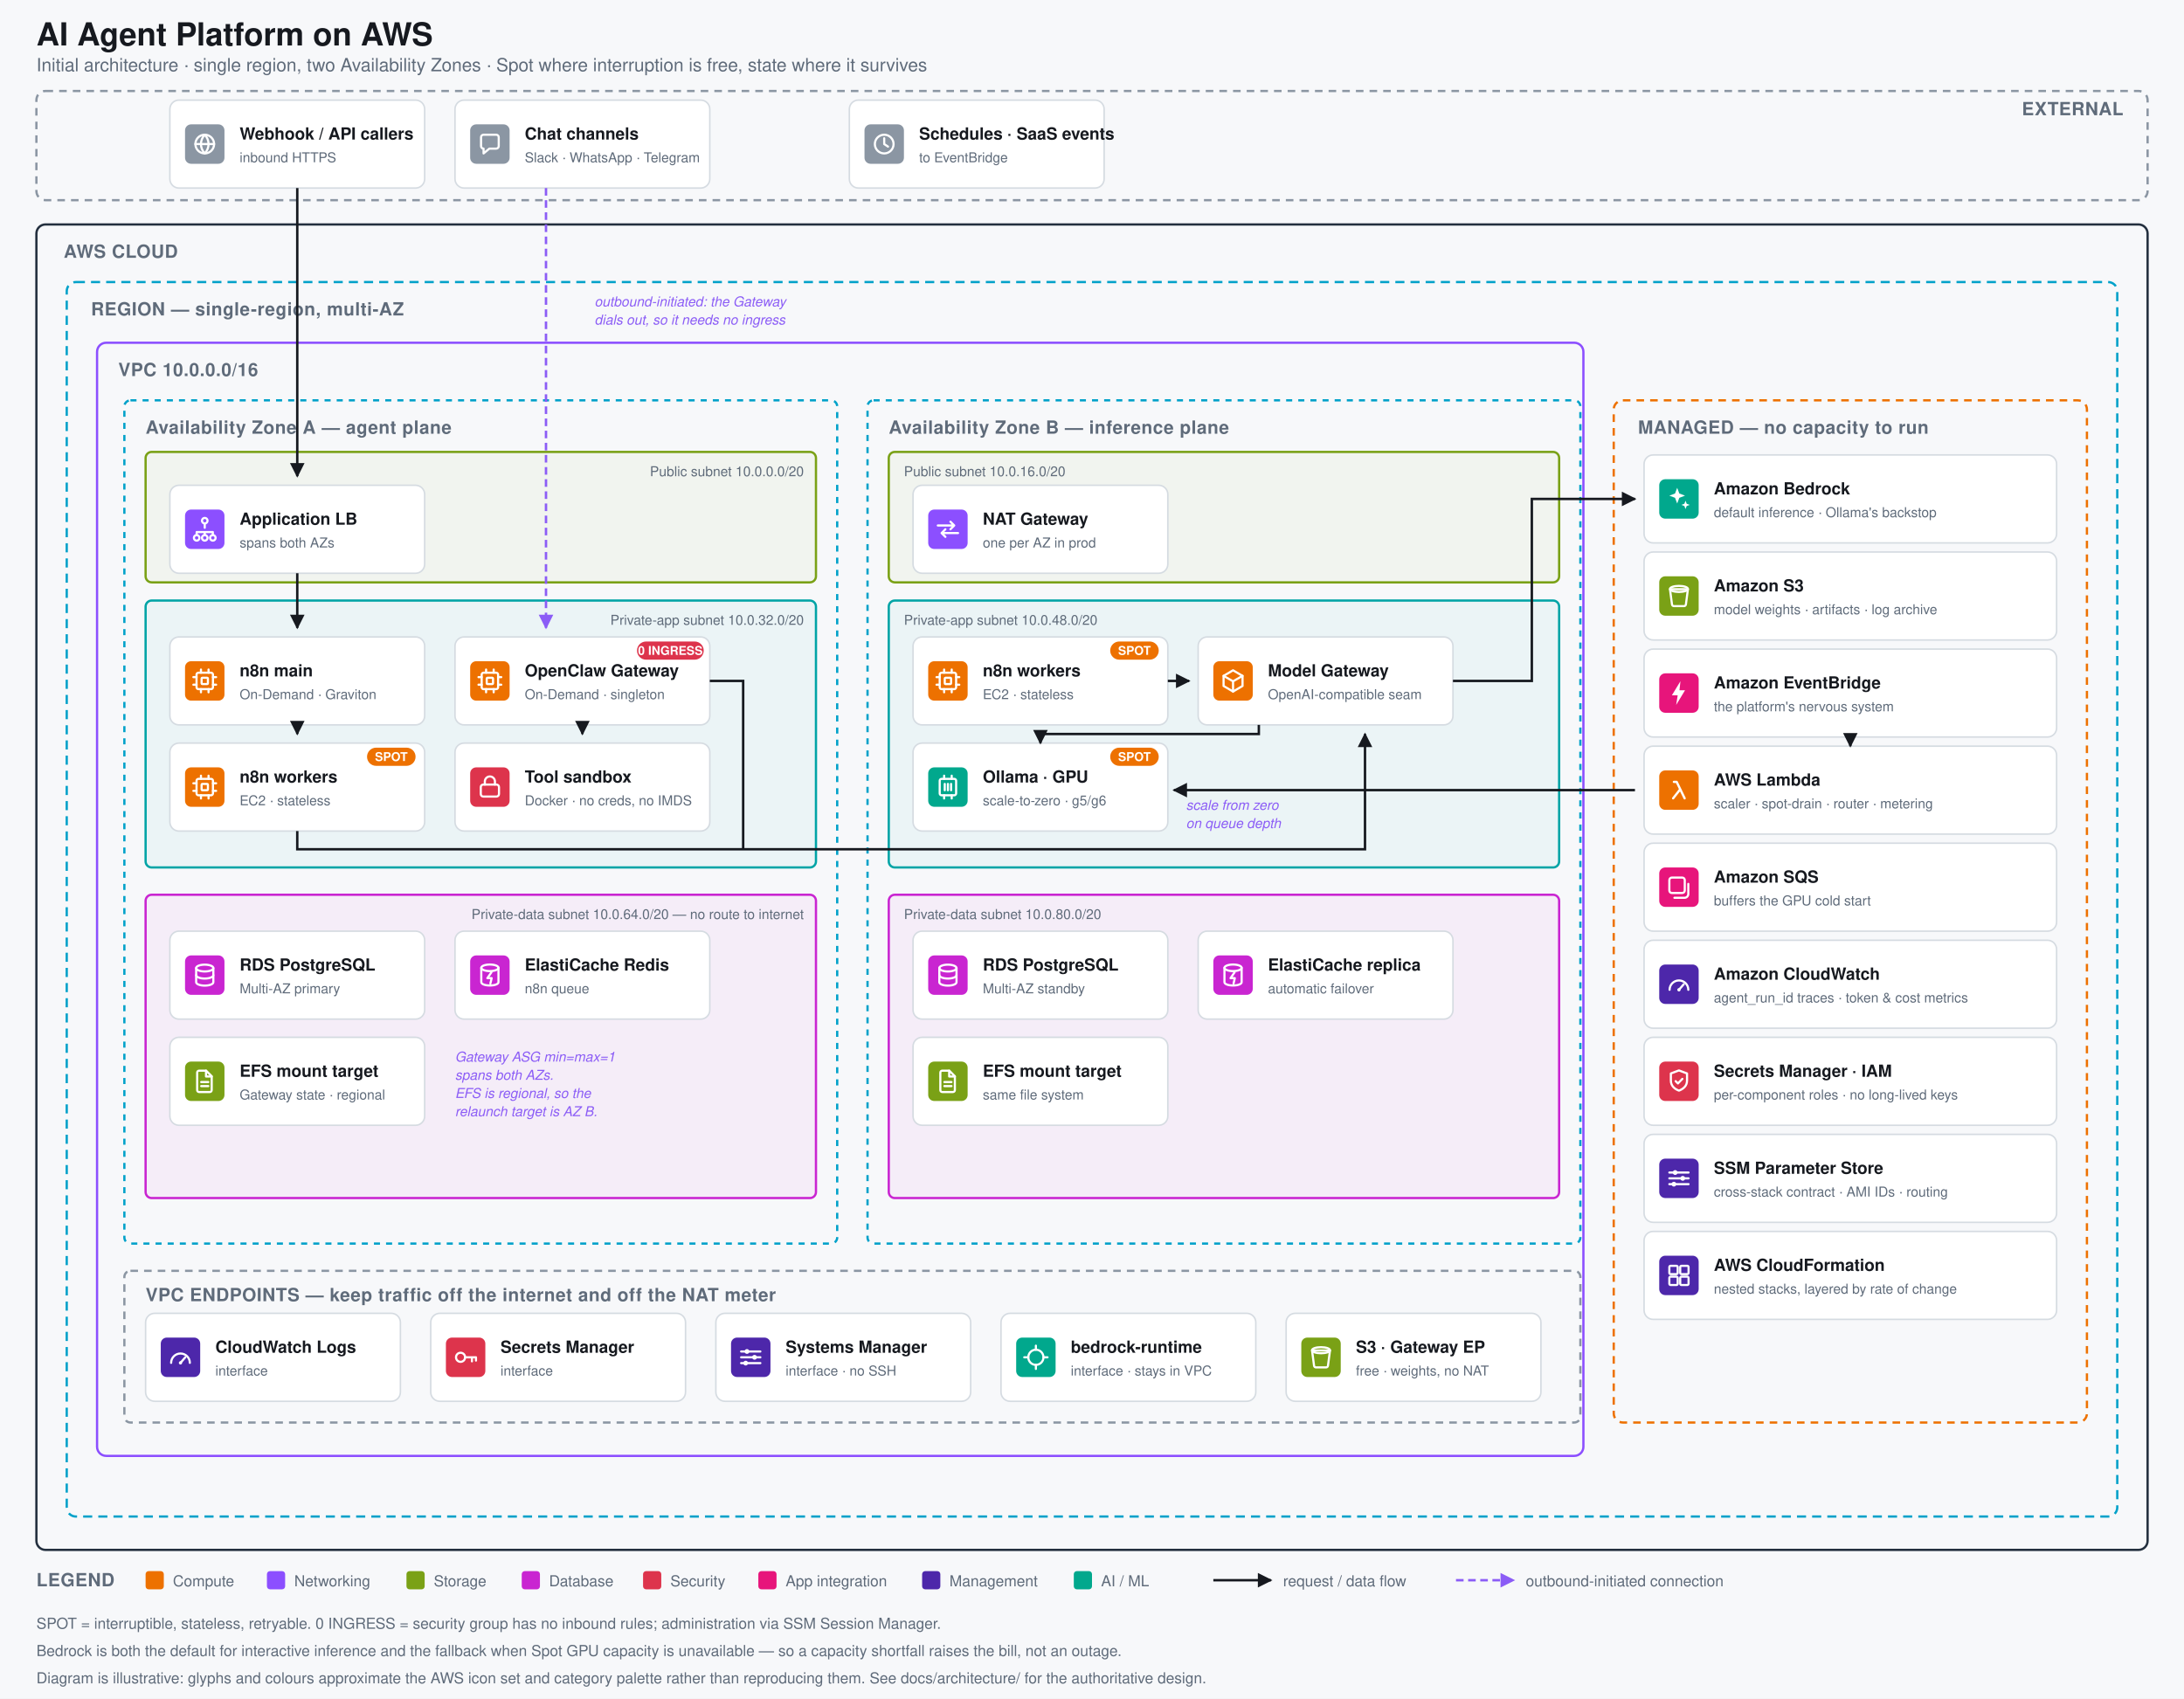
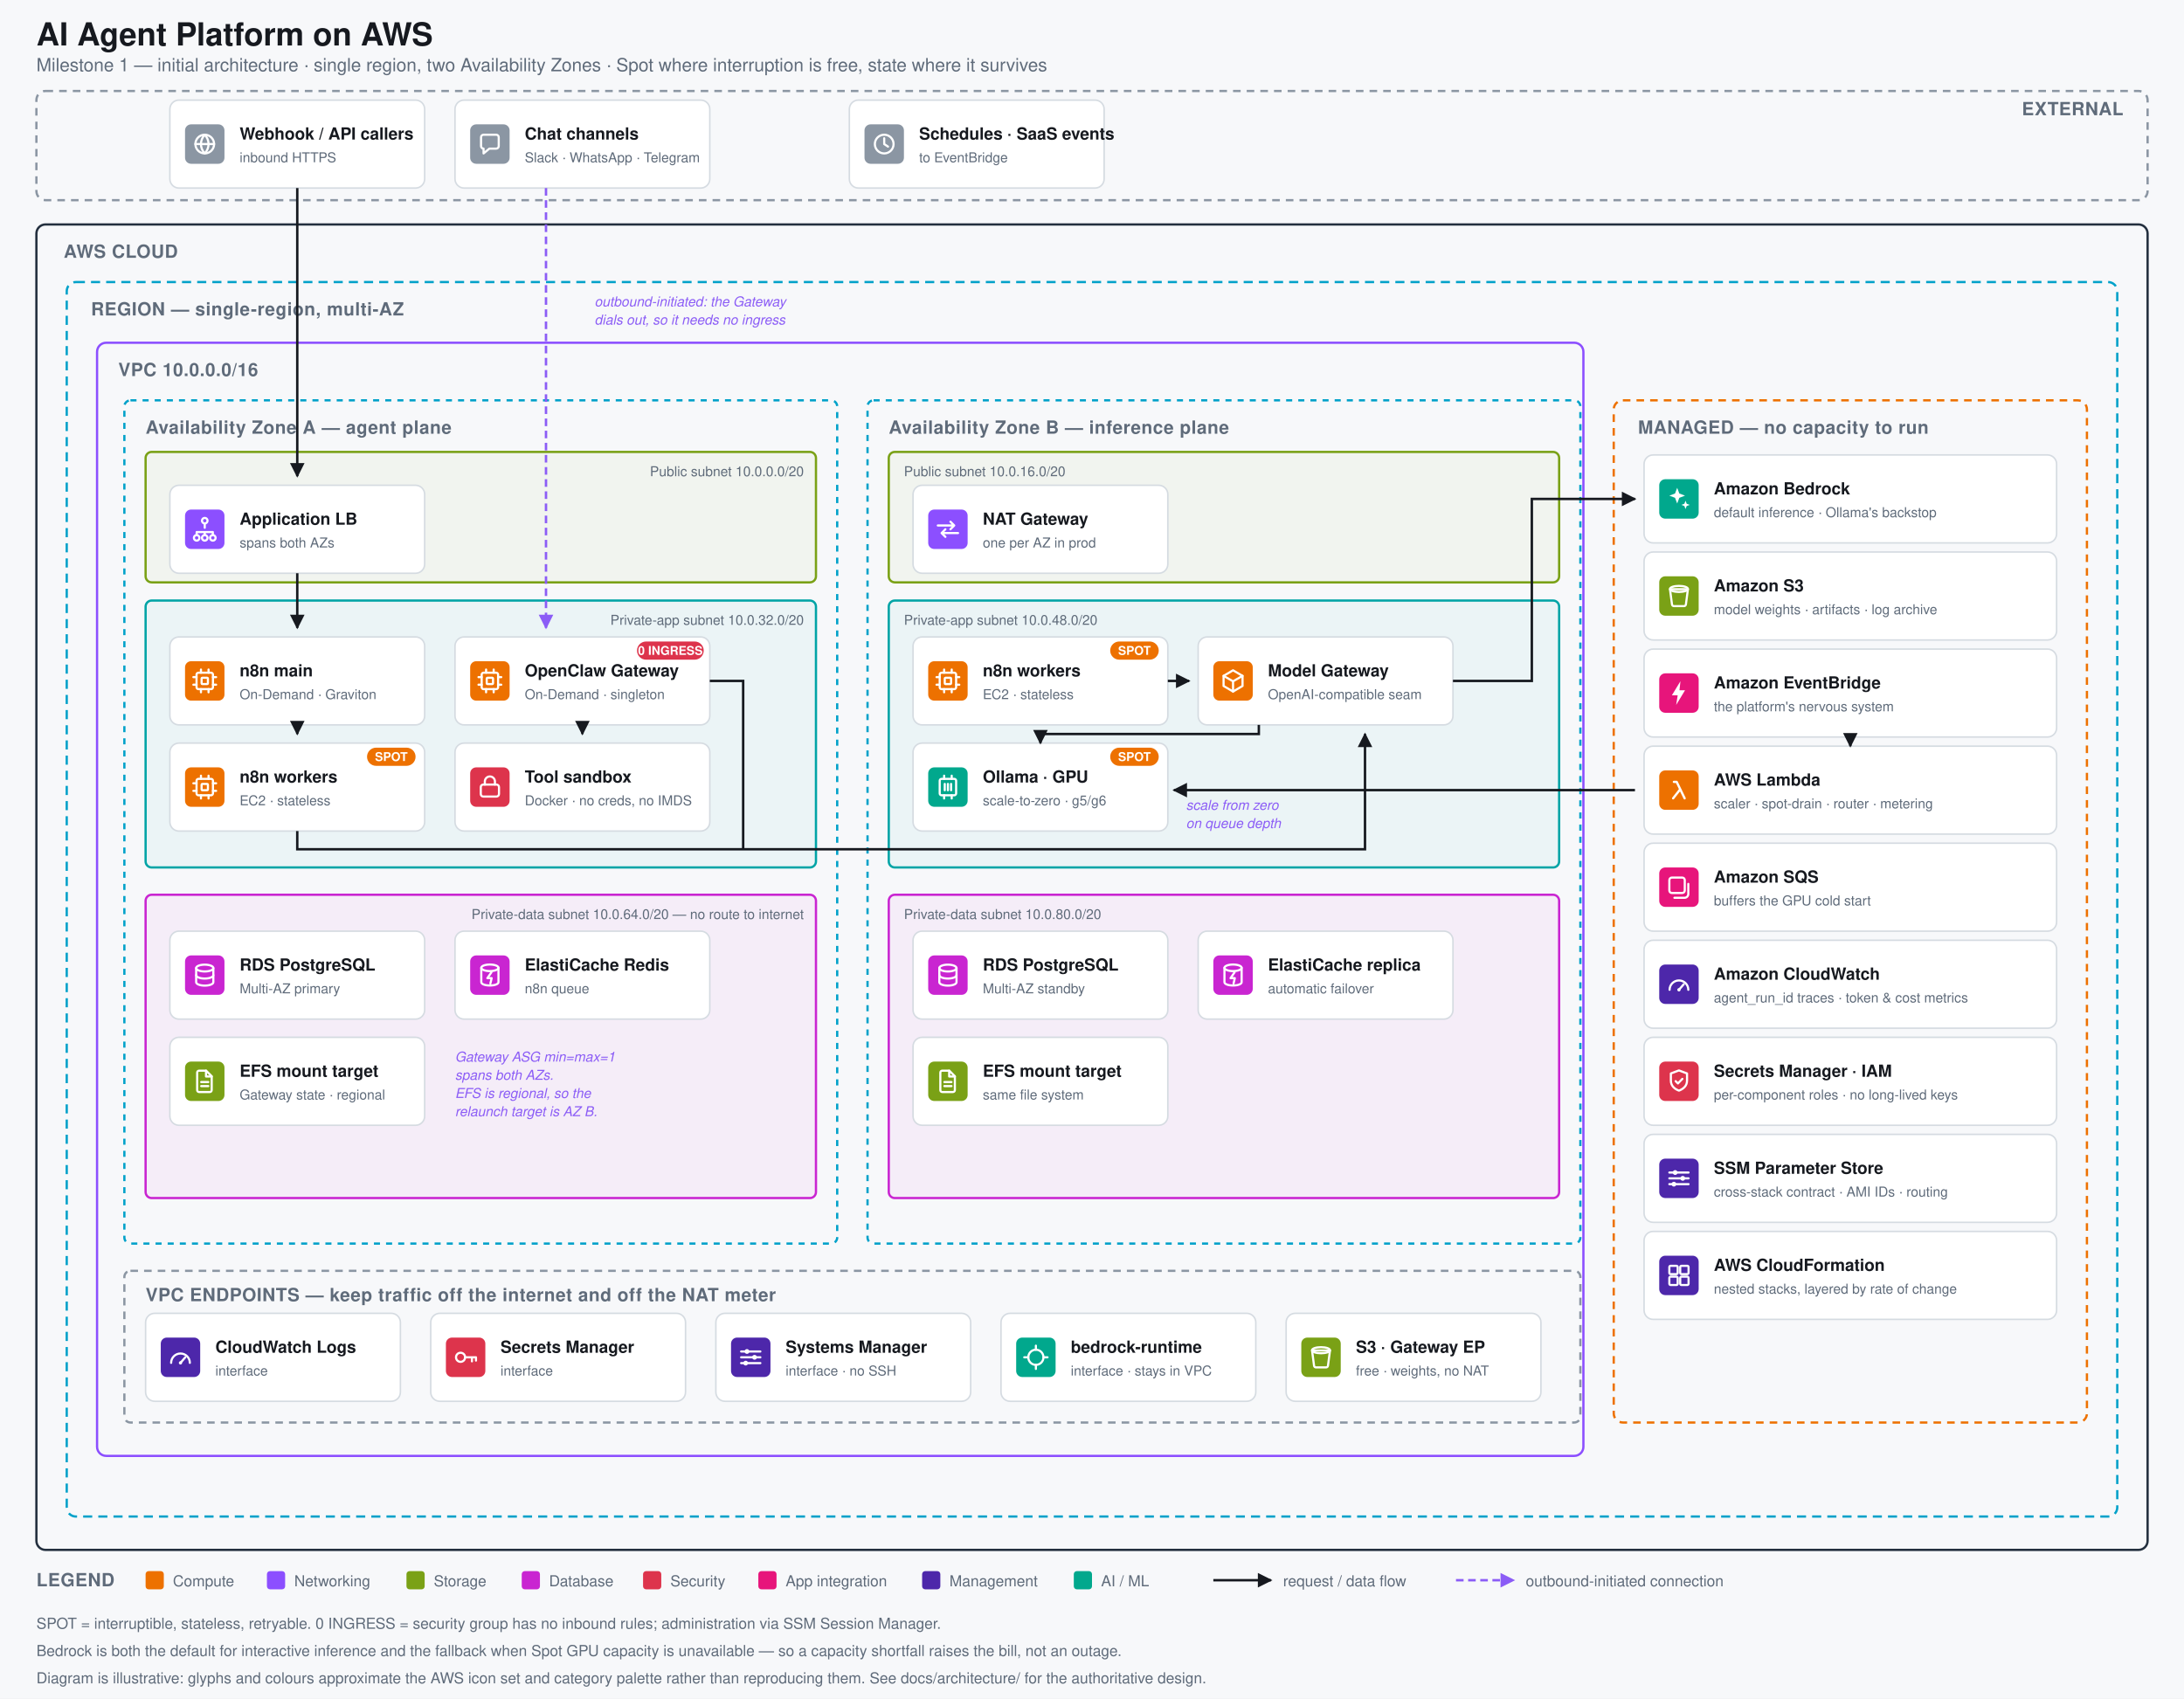
<svg xmlns="http://www.w3.org/2000/svg" viewBox="0 0 1440 1120" width="1440" height="1120" font-family="-apple-system, BlinkMacSystemFont, 'Segoe UI', Helvetica, Arial, sans-serif">
  <style>
    .canvas   { fill: #F7F8FA; }
    .t-title  { fill: #16191F; font-size: 21px; font-weight: 700; }
    .t-sub    { fill: #5F6B7A; font-size: 12px; }
    .t-zone   { fill: #5F6B7A; font-size: 12px; font-weight: 600; letter-spacing: .3px; }
    .t-name   { fill: #16191F; font-size: 11px; font-weight: 600; }
    .t-desc   { fill: #5F6B7A; font-size: 9px; }
    .t-note   { fill: #8B5CF6; font-size: 9px; font-style: italic; }
    .t-legend { fill: #5F6B7A; font-size: 10px; }
    .card     { fill: #FFFFFF; stroke: #D5DBE1; stroke-width: 1; }
    .box      { fill: none; stroke-width: 1.5; }
    .box-cloud{ stroke: #232F3E; }
    .box-reg  { stroke: #00A1C9; stroke-dasharray: 6 4; }
    .box-vpc  { stroke: #8C4FFF; }
    .box-az   { stroke: #00A1C9; stroke-dasharray: 4 4; }
    .box-pub  { stroke: #7AA116; fill: #7AA116; fill-opacity: .05; }
    .box-app  { stroke: #00A4A6; fill: #00A4A6; fill-opacity: .05; }
    .box-data { stroke: #C925D1; fill: #C925D1; fill-opacity: .05; }
    .box-ext  { stroke: #8B96A3; stroke-dasharray: 5 4; }
    .box-mgd  { stroke: #ED7100; stroke-dasharray: 5 4; }
    .flow     { stroke: #16191F; stroke-width: 1.6; fill: none; }
    .flow-d   { stroke: #8B5CF6; stroke-width: 1.6; fill: none; stroke-dasharray: 5 3; }
    .badge    { fill: #DD344C; }
    .badge-t  { fill: #FFFFFF; font-size: 8px; font-weight: 700; }
    .spot     { fill: #ED7100; }

    @media (prefers-color-scheme: dark) {
      .canvas  { fill: #0D1117; }
      .t-title { fill: #E6EDF3; }
      .t-name  { fill: #E6EDF3; }
      .t-sub, .t-zone, .t-desc, .t-legend { fill: #8B949E; }
      .card    { fill: #161B22; stroke: #30363D; }
      .box-cloud { stroke: #8B949E; }
      .flow    { stroke: #E6EDF3; }
    }
  </style>
  <defs>
    <marker id="ah" viewBox="0 0 10 10" refX="9" refY="5" markerWidth="6" markerHeight="6" orient="auto-start-reverse">
      <path d="M 0 0 L 10 5 L 0 10 z" fill="context-stroke" />
    </marker>
    <symbol id="i-ec2" viewBox="0 0 24 24">
      <g fill="none" stroke="#FFFFFF" stroke-width="1.7" stroke-linecap="round" stroke-linejoin="round">
        <rect x="5.5" y="5.5" width="13" height="13" rx="1.5" />
        <rect x="9.5" y="9.5" width="5" height="5" rx="0.5" />
        <path d="M9 5.5V3M15 5.5V3M9 18.5V21M15 18.5V21M5.5 9H3M5.5 15H3M18.5 9H21M18.5 15H21" />
      </g>
    </symbol>
    <symbol id="i-gpu" viewBox="0 0 24 24">
      <g fill="none" stroke="#FFFFFF" stroke-width="1.7" stroke-linecap="round" stroke-linejoin="round">
        <rect x="5.5" y="5.5" width="13" height="13" rx="1.5" />
        <path d="M9.5 9.5v5M12 9.5v5M14.5 9.5v5" />
        <path d="M9 5.5V3M15 5.5V3M9 18.5V21M15 18.5V21" />
      </g>
    </symbol>
    <symbol id="i-lambda" viewBox="0 0 24 24">
      <g fill="none" stroke="#FFFFFF" stroke-width="1.8" stroke-linecap="round" stroke-linejoin="round">
        <path d="M8 5.5h2.2l6.3 13" />
        <path d="M12.8 11.6 7.4 18.5" />
      </g>
    </symbol>
    <symbol id="i-cube" viewBox="0 0 24 24">
      <g fill="none" stroke="#FFFFFF" stroke-width="1.7" stroke-linecap="round" stroke-linejoin="round">
        <path d="M12 3.6 19.5 8v8L12 20.4 4.5 16V8z" />
        <path d="M4.5 8 12 12.3 19.5 8M12 12.3v8.1" />
      </g>
    </symbol>
    <symbol id="i-lock" viewBox="0 0 24 24">
      <g fill="none" stroke="#FFFFFF" stroke-width="1.7" stroke-linecap="round" stroke-linejoin="round">
        <rect x="4.8" y="10" width="14.4" height="9.5" rx="2" />
        <path d="M8 10V7.6a4 4 0 0 1 8 0V10" />
      </g>
    </symbol>
    <symbol id="i-alb" viewBox="0 0 24 24">
      <g fill="none" stroke="#FFFFFF" stroke-width="1.7" stroke-linecap="round" stroke-linejoin="round">
        <circle cx="12" cy="5.2" r="2.2" />
        <circle cx="5.6" cy="18.8" r="2.2" />
        <circle cx="12" cy="18.8" r="2.2" />
        <circle cx="18.4" cy="18.8" r="2.2" />
        <path d="M12 7.4v3.4M5.6 16.6v-2.4h12.8v2.4M12 14.2v2.4" />
      </g>
    </symbol>
    <symbol id="i-nat" viewBox="0 0 24 24">
      <g fill="none" stroke="#FFFFFF" stroke-width="1.7" stroke-linecap="round" stroke-linejoin="round">
        <path d="M4 9h13M14 6l3 3-3 3" />
        <path d="M20 15H7M10 18l-3-3 3-3" />
      </g>
    </symbol>
    <symbol id="i-endpoint" viewBox="0 0 24 24">
      <g fill="none" stroke="#FFFFFF" stroke-width="1.7" stroke-linecap="round" stroke-linejoin="round">
        <circle cx="12" cy="12" r="6" />
        <path d="M12 6V2.8M12 21.2V18M6 12H2.8M21.2 12H18" />
      </g>
    </symbol>
    <symbol id="i-rds" viewBox="0 0 24 24">
      <g fill="none" stroke="#FFFFFF" stroke-width="1.7" stroke-linecap="round" stroke-linejoin="round">
        <ellipse cx="12" cy="6.4" rx="6.8" ry="2.7" />
        <path d="M5.2 6.4v11.2c0 1.5 3 2.7 6.8 2.7s6.8-1.2 6.8-2.7V6.4" />
        <path d="M5.2 12c0 1.5 3 2.7 6.8 2.7s6.8-1.2 6.8-2.7" />
      </g>
    </symbol>
    <symbol id="i-cache" viewBox="0 0 24 24">
      <g fill="none" stroke="#FFFFFF" stroke-width="1.7" stroke-linecap="round" stroke-linejoin="round">
        <ellipse cx="12" cy="6.2" rx="6.8" ry="2.6" />
        <path d="M5.2 6.2v11.4c0 1.5 3 2.6 6.8 2.6s6.8-1.1 6.8-2.6V6.2" />
        <path d="M13.2 9.8 10 14.4h3.4L12.4 18.6" />
      </g>
    </symbol>
    <symbol id="i-efs" viewBox="0 0 24 24">
      <g fill="none" stroke="#FFFFFF" stroke-width="1.7" stroke-linecap="round" stroke-linejoin="round">
        <path d="M7.5 3.6h5.6l4.4 4.4v11a1.5 1.5 0 0 1-1.5 1.5H7.5A1.5 1.5 0 0 1 6 19V5.1a1.5 1.5 0 0 1 1.5-1.5z" />
        <path d="M13 3.6V8.2h4.5" />
        <path d="M9.2 12.6h5.6M9.2 15.8h5.6" />
      </g>
    </symbol>
    <symbol id="i-s3" viewBox="0 0 24 24">
      <g fill="none" stroke="#FFFFFF" stroke-width="1.7" stroke-linecap="round" stroke-linejoin="round">
        <path d="M4.9 6.6h14.2l-1.6 12.1a1.5 1.5 0 0 1-1.5 1.3H8a1.5 1.5 0 0 1-1.5-1.3z" />
        <ellipse cx="12" cy="6.4" rx="7.1" ry="2.4" />
      </g>
    </symbol>
    <symbol id="i-bolt" viewBox="0 0 24 24">
      <path d="M13.2 2.6 6.4 13.8h4.6L9.8 21.4l7-11.6h-4.4z" fill="#FFFFFF" stroke="none" />
    </symbol>
    <symbol id="i-sqs" viewBox="0 0 24 24">
      <g fill="none" stroke="#FFFFFF" stroke-width="1.7" stroke-linecap="round" stroke-linejoin="round">
        <rect x="4.4" y="4.4" width="12.2" height="12.2" rx="2" />
        <path d="M8.4 20.4h8a3 3 0 0 0 3-3v-8" />
      </g>
    </symbol>
    <symbol id="i-cloudwatch" viewBox="0 0 24 24">
      <g fill="none" stroke="#FFFFFF" stroke-width="1.7" stroke-linecap="round" stroke-linejoin="round">
        <path d="M4.6 16.4a7.4 7.4 0 1 1 14.8 0" />
        <path d="M12 16.4 15.8 12" />
        <circle cx="12" cy="16.4" r="1.3" fill="#FFFFFF" stroke="none" />
      </g>
    </symbol>
    <symbol id="i-key" viewBox="0 0 24 24">
      <g fill="none" stroke="#FFFFFF" stroke-width="1.7" stroke-linecap="round" stroke-linejoin="round">
        <circle cx="8" cy="12" r="3.6" />
        <path d="M11.6 12h8.6M17 12v3.2M20.2 12v2.6" />
      </g>
    </symbol>
    <symbol id="i-shield" viewBox="0 0 24 24">
      <g fill="none" stroke="#FFFFFF" stroke-width="1.7" stroke-linecap="round" stroke-linejoin="round">
        <path d="M12 3.4 18.4 5.8v5.6c0 4.2-2.8 6.6-6.4 8-3.6-1.4-6.4-3.8-6.4-8V5.8z" />
        <path d="m9.4 11.9 1.8 1.8 3.5-3.6" />
      </g>
    </symbol>
    <symbol id="i-ssm" viewBox="0 0 24 24">
      <g fill="none" stroke="#FFFFFF" stroke-width="1.7" stroke-linecap="round" stroke-linejoin="round">
        <path d="M4.4 7.4h15.2M4.4 12h15.2M4.4 16.6h15.2" />
        <circle cx="9" cy="7.4" r="1.9" fill="#FFFFFF" stroke="none" />
        <circle cx="15" cy="12" r="1.9" fill="#FFFFFF" stroke="none" />
        <circle cx="8" cy="16.6" r="1.9" fill="#FFFFFF" stroke="none" />
      </g>
    </symbol>
    <symbol id="i-cfn" viewBox="0 0 24 24">
      <g fill="none" stroke="#FFFFFF" stroke-width="1.7" stroke-linecap="round" stroke-linejoin="round">
        <rect x="4.4" y="4.4" width="6.6" height="6.6" rx="1" />
        <rect x="13" y="4.4" width="6.6" height="6.6" rx="1" />
        <rect x="4.4" y="13" width="6.6" height="6.6" rx="1" />
        <rect x="13" y="13" width="6.6" height="6.6" rx="1" />
      </g>
    </symbol>
    <symbol id="i-bedrock" viewBox="0 0 24 24">
      <path d="M10.6 3.2 12.3 7.7 16.8 9.4 12.3 11.1 10.6 15.6 8.9 11.1 4.4 9.4 8.9 7.7z" fill="#FFFFFF" stroke="none" />
      <path d="M17.2 13.4 18.1 15.8 20.5 16.7 18.1 17.6 17.2 20 16.3 17.6 13.9 16.7 16.3 15.8z" fill="#FFFFFF" stroke="none" />
    </symbol>
    <symbol id="i-chat" viewBox="0 0 24 24">
      <g fill="none" stroke="#FFFFFF" stroke-width="1.7" stroke-linecap="round" stroke-linejoin="round">
        <path d="M5 6.6a2 2 0 0 1 2-2h10a2 2 0 0 1 2 2v7a2 2 0 0 1-2 2h-5.4L7 19.4V15.6a2 2 0 0 1-2-2z" />
      </g>
    </symbol>
    <symbol id="i-globe" viewBox="0 0 24 24">
      <g fill="none" stroke="#FFFFFF" stroke-width="1.7" stroke-linecap="round" stroke-linejoin="round">
        <circle cx="12" cy="12" r="7.4" />
        <path d="M4.6 12h14.8" />
        <path d="M12 4.6c2 2.2 3 4.7 3 7.4s-1 5.2-3 7.4c-2-2.2-3-4.7-3-7.4s1-5.2 3-7.4z" />
      </g>
    </symbol>
    <symbol id="i-clock" viewBox="0 0 24 24">
      <g fill="none" stroke="#FFFFFF" stroke-width="1.7" stroke-linecap="round" stroke-linejoin="round">
        <circle cx="12" cy="12" r="7.4" />
        <path d="M12 7.4V12l3 2" />
      </g>
    </symbol>
  </defs>
  <rect class="canvas" width="1440" height="1120" />
  <text class="t-title" x="24" y="30">AI Agent Platform on AWS</text>
-   <text class="t-sub" x="24" y="47">Initial architecture · single region, two Availability Zones · Spot where interruption is free, state where it survives</text>
+   <text class="t-sub" x="24" y="47">Milestone 1 — initial architecture · single region, two Availability Zones · Spot where interruption is free, state where it survives</text>
  <rect class="box box-ext" x="24" y="60" width="1392" height="72" rx="6" />
  <text class="t-zone" x="1400" y="76" text-anchor="end">EXTERNAL</text>
  <g transform="translate(112,66)">
    <rect class="card" width="168" height="58" rx="6" />
    <rect x="10" y="16" width="26" height="26" rx="4" fill="#8B96A3" />
    <use href="#i-globe" x="13" y="19" width="20" height="20" />
    <text class="t-name" x="46" y="26">Webhook / API callers</text>
    <text class="t-desc" x="46" y="41">inbound HTTPS</text>
  </g>
  <g transform="translate(300,66)">
    <rect class="card" width="168" height="58" rx="6" />
    <rect x="10" y="16" width="26" height="26" rx="4" fill="#8B96A3" />
    <use href="#i-chat" x="13" y="19" width="20" height="20" />
    <text class="t-name" x="46" y="26">Chat channels</text>
    <text class="t-desc" x="46" y="41">Slack · WhatsApp · Telegram</text>
  </g>
  <g transform="translate(560,66)">
    <rect class="card" width="168" height="58" rx="6" />
    <rect x="10" y="16" width="26" height="26" rx="4" fill="#8B96A3" />
    <use href="#i-clock" x="13" y="19" width="20" height="20" />
    <text class="t-name" x="46" y="26">Schedules · SaaS events</text>
    <text class="t-desc" x="46" y="41">to EventBridge</text>
  </g>
  <rect class="box box-cloud" x="24" y="148" width="1392" height="874" rx="6" />
  <text class="t-zone" x="42" y="170">AWS CLOUD</text>
  <rect class="box box-reg" x="44" y="186" width="1352" height="814" rx="6" />
  <text class="t-zone" x="60" y="208">REGION — single-region, multi-AZ</text>
  <rect class="box box-vpc" x="64" y="226" width="980" height="734" rx="6" />
  <text class="t-zone" x="78" y="248">VPC  10.0.0.0/16</text>
  <rect class="box box-az" x="82" y="264" width="470" height="556" rx="4" />
  <text class="t-zone" x="96" y="286">Availability Zone A  —  agent plane</text>
  <rect class="box box-pub" x="96" y="298" width="442" height="86" rx="4" />
  <text class="t-desc" x="530" y="314" text-anchor="end">Public subnet  10.0.0.0/20</text>
  <g transform="translate(112,320)">
    <rect class="card" width="168" height="58" rx="6" />
    <rect x="10" y="16" width="26" height="26" rx="4" fill="#8C4FFF" />
    <use href="#i-alb" x="13" y="19" width="20" height="20" />
    <text class="t-name" x="46" y="26">Application LB</text>
    <text class="t-desc" x="46" y="41">spans both AZs</text>
  </g>
  <rect class="box box-app" x="96" y="396" width="442" height="176" rx="4" />
  <text class="t-desc" x="530" y="412" text-anchor="end">Private-app subnet  10.0.32.0/20</text>
  <g transform="translate(112,420)">
    <rect class="card" width="168" height="58" rx="6" />
    <rect x="10" y="16" width="26" height="26" rx="4" fill="#ED7100" />
    <use href="#i-ec2" x="13" y="19" width="20" height="20" />
    <text class="t-name" x="46" y="26">n8n main</text>
    <text class="t-desc" x="46" y="41">On-Demand · Graviton</text>
  </g>
  <g transform="translate(300,420)">
    <rect class="card" width="168" height="58" rx="6" />
    <rect x="10" y="16" width="26" height="26" rx="4" fill="#ED7100" />
    <use href="#i-ec2" x="13" y="19" width="20" height="20" />
    <text class="t-name" x="46" y="26">OpenClaw Gateway</text>
    <text class="t-desc" x="46" y="41">On-Demand · singleton</text>
    <rect class="badge" x="120" y="3" width="44" height="12" rx="6" />
    <text class="badge-t" x="142" y="11.8" text-anchor="middle">0 INGRESS</text>
  </g>
  <g transform="translate(112,490)">
    <rect class="card" width="168" height="58" rx="6" />
    <rect x="10" y="16" width="26" height="26" rx="4" fill="#ED7100" />
    <use href="#i-ec2" x="13" y="19" width="20" height="20" />
    <text class="t-name" x="46" y="26">n8n workers</text>
    <text class="t-desc" x="46" y="41">EC2 · stateless</text>
    <rect class="spot" x="130" y="3" width="32" height="12" rx="6" />
    <text class="badge-t" x="146" y="11.8" text-anchor="middle">SPOT</text>
  </g>
  <g transform="translate(300,490)">
    <rect class="card" width="168" height="58" rx="6" />
    <rect x="10" y="16" width="26" height="26" rx="4" fill="#DD344C" />
    <use href="#i-lock" x="13" y="19" width="20" height="20" />
    <text class="t-name" x="46" y="26">Tool sandbox</text>
    <text class="t-desc" x="46" y="41">Docker · no creds, no IMDS</text>
  </g>
  <rect class="box box-data" x="96" y="590" width="442" height="200" rx="4" />
  <text class="t-desc" x="530" y="606" text-anchor="end">Private-data subnet  10.0.64.0/20  —  no route to internet</text>
  <g transform="translate(112,614)">
    <rect class="card" width="168" height="58" rx="6" />
    <rect x="10" y="16" width="26" height="26" rx="4" fill="#C925D1" />
    <use href="#i-rds" x="13" y="19" width="20" height="20" />
    <text class="t-name" x="46" y="26">RDS PostgreSQL</text>
    <text class="t-desc" x="46" y="41">Multi-AZ primary</text>
  </g>
  <g transform="translate(300,614)">
    <rect class="card" width="168" height="58" rx="6" />
    <rect x="10" y="16" width="26" height="26" rx="4" fill="#C925D1" />
    <use href="#i-cache" x="13" y="19" width="20" height="20" />
    <text class="t-name" x="46" y="26">ElastiCache Redis</text>
    <text class="t-desc" x="46" y="41">n8n queue</text>
  </g>
  <g transform="translate(112,684)">
    <rect class="card" width="168" height="58" rx="6" />
    <rect x="10" y="16" width="26" height="26" rx="4" fill="#7AA116" />
    <use href="#i-efs" x="13" y="19" width="20" height="20" />
    <text class="t-name" x="46" y="26">EFS mount target</text>
    <text class="t-desc" x="46" y="41">Gateway state · regional</text>
  </g>
  <text class="t-note" x="300" y="700">Gateway ASG min=max=1</text>
  <text class="t-note" x="300" y="712">spans both AZs.</text>
  <text class="t-note" x="300" y="724">EFS is regional, so the</text>
  <text class="t-note" x="300" y="736">relaunch target is AZ B.</text>
  <rect class="box box-az" x="572" y="264" width="470" height="556" rx="4" />
  <text class="t-zone" x="586" y="286">Availability Zone B  —  inference plane</text>
  <rect class="box box-pub" x="586" y="298" width="442" height="86" rx="4" />
  <text class="t-desc" x="596" y="314">Public subnet  10.0.16.0/20</text>
  <g transform="translate(602,320)">
    <rect class="card" width="168" height="58" rx="6" />
    <rect x="10" y="16" width="26" height="26" rx="4" fill="#8C4FFF" />
    <use href="#i-nat" x="13" y="19" width="20" height="20" />
    <text class="t-name" x="46" y="26">NAT Gateway</text>
    <text class="t-desc" x="46" y="41">one per AZ in prod</text>
  </g>
  <rect class="box box-app" x="586" y="396" width="442" height="176" rx="4" />
  <text class="t-desc" x="596" y="412">Private-app subnet  10.0.48.0/20</text>
  <g transform="translate(602,420)">
    <rect class="card" width="168" height="58" rx="6" />
    <rect x="10" y="16" width="26" height="26" rx="4" fill="#ED7100" />
    <use href="#i-ec2" x="13" y="19" width="20" height="20" />
    <text class="t-name" x="46" y="26">n8n workers</text>
    <text class="t-desc" x="46" y="41">EC2 · stateless</text>
    <rect class="spot" x="130" y="3" width="32" height="12" rx="6" />
    <text class="badge-t" x="146" y="11.8" text-anchor="middle">SPOT</text>
  </g>
  <g transform="translate(790,420)">
    <rect class="card" width="168" height="58" rx="6" />
    <rect x="10" y="16" width="26" height="26" rx="4" fill="#ED7100" />
    <use href="#i-cube" x="13" y="19" width="20" height="20" />
    <text class="t-name" x="46" y="26">Model Gateway</text>
    <text class="t-desc" x="46" y="41">OpenAI-compatible seam</text>
  </g>
  <g transform="translate(602,490)">
    <rect class="card" width="168" height="58" rx="6" />
    <rect x="10" y="16" width="26" height="26" rx="4" fill="#01A88D" />
    <use href="#i-gpu" x="13" y="19" width="20" height="20" />
    <text class="t-name" x="46" y="26">Ollama · GPU</text>
    <text class="t-desc" x="46" y="41">scale-to-zero · g5/g6</text>
    <rect class="spot" x="130" y="3" width="32" height="12" rx="6" />
    <text class="badge-t" x="146" y="11.8" text-anchor="middle">SPOT</text>
  </g>
  <rect class="box box-data" x="586" y="590" width="442" height="200" rx="4" />
  <text class="t-desc" x="596" y="606">Private-data subnet  10.0.80.0/20</text>
  <g transform="translate(602,614)">
    <rect class="card" width="168" height="58" rx="6" />
    <rect x="10" y="16" width="26" height="26" rx="4" fill="#C925D1" />
    <use href="#i-rds" x="13" y="19" width="20" height="20" />
    <text class="t-name" x="46" y="26">RDS PostgreSQL</text>
    <text class="t-desc" x="46" y="41">Multi-AZ standby</text>
  </g>
  <g transform="translate(790,614)">
    <rect class="card" width="168" height="58" rx="6" />
    <rect x="10" y="16" width="26" height="26" rx="4" fill="#C925D1" />
    <use href="#i-cache" x="13" y="19" width="20" height="20" />
    <text class="t-name" x="46" y="26">ElastiCache replica</text>
    <text class="t-desc" x="46" y="41">automatic failover</text>
  </g>
  <g transform="translate(602,684)">
    <rect class="card" width="168" height="58" rx="6" />
    <rect x="10" y="16" width="26" height="26" rx="4" fill="#7AA116" />
    <use href="#i-efs" x="13" y="19" width="20" height="20" />
    <text class="t-name" x="46" y="26">EFS mount target</text>
    <text class="t-desc" x="46" y="41">same file system</text>
  </g>
  <rect class="box box-ext" x="82" y="838" width="960" height="100" rx="4" />
  <text class="t-zone" x="96" y="858">VPC ENDPOINTS — keep traffic off the internet and off the NAT meter</text>
  <g transform="translate(96,866)">
    <rect class="card" width="168" height="58" rx="6" />
    <rect x="10" y="16" width="26" height="26" rx="4" fill="#4D27AA" />
    <use href="#i-cloudwatch" x="13" y="19" width="20" height="20" />
    <text class="t-name" x="46" y="26">CloudWatch Logs</text>
    <text class="t-desc" x="46" y="41">interface</text>
  </g>
  <g transform="translate(284,866)">
    <rect class="card" width="168" height="58" rx="6" />
    <rect x="10" y="16" width="26" height="26" rx="4" fill="#DD344C" />
    <use href="#i-key" x="13" y="19" width="20" height="20" />
    <text class="t-name" x="46" y="26">Secrets Manager</text>
    <text class="t-desc" x="46" y="41">interface</text>
  </g>
  <g transform="translate(472,866)">
    <rect class="card" width="168" height="58" rx="6" />
    <rect x="10" y="16" width="26" height="26" rx="4" fill="#4D27AA" />
    <use href="#i-ssm" x="13" y="19" width="20" height="20" />
    <text class="t-name" x="46" y="26">Systems Manager</text>
    <text class="t-desc" x="46" y="41">interface · no SSH</text>
  </g>
  <g transform="translate(660,866)">
    <rect class="card" width="168" height="58" rx="6" />
    <rect x="10" y="16" width="26" height="26" rx="4" fill="#01A88D" />
    <use href="#i-endpoint" x="13" y="19" width="20" height="20" />
    <text class="t-name" x="46" y="26">bedrock-runtime</text>
    <text class="t-desc" x="46" y="41">interface · stays in VPC</text>
  </g>
  <g transform="translate(848,866)">
    <rect class="card" width="168" height="58" rx="6" />
    <rect x="10" y="16" width="26" height="26" rx="4" fill="#7AA116" />
    <use href="#i-s3" x="13" y="19" width="20" height="20" />
    <text class="t-name" x="46" y="26">S3 · Gateway EP</text>
    <text class="t-desc" x="46" y="41">free · weights, no NAT</text>
  </g>
  <rect class="box box-mgd" x="1064" y="264" width="312" height="674" rx="6" />
  <text class="t-zone" x="1080" y="286">MANAGED — no capacity to run</text>
  <g transform="translate(1084,300)">
    <rect class="card" width="272" height="58" rx="6" />
    <rect x="10" y="16" width="26" height="26" rx="4" fill="#01A88D" />
    <use href="#i-bedrock" x="13" y="19" width="20" height="20" />
    <text class="t-name" x="46" y="26">Amazon Bedrock</text>
    <text class="t-desc" x="46" y="41">default inference · Ollama's backstop</text>
  </g>
  <g transform="translate(1084,364)">
    <rect class="card" width="272" height="58" rx="6" />
    <rect x="10" y="16" width="26" height="26" rx="4" fill="#7AA116" />
    <use href="#i-s3" x="13" y="19" width="20" height="20" />
    <text class="t-name" x="46" y="26">Amazon S3</text>
    <text class="t-desc" x="46" y="41">model weights · artifacts · log archive</text>
  </g>
  <g transform="translate(1084,428)">
    <rect class="card" width="272" height="58" rx="6" />
    <rect x="10" y="16" width="26" height="26" rx="4" fill="#E7157B" />
    <use href="#i-bolt" x="13" y="19" width="20" height="20" />
    <text class="t-name" x="46" y="26">Amazon EventBridge</text>
    <text class="t-desc" x="46" y="41">the platform's nervous system</text>
  </g>
  <g transform="translate(1084,492)">
    <rect class="card" width="272" height="58" rx="6" />
    <rect x="10" y="16" width="26" height="26" rx="4" fill="#ED7100" />
    <use href="#i-lambda" x="13" y="19" width="20" height="20" />
    <text class="t-name" x="46" y="26">AWS Lambda</text>
    <text class="t-desc" x="46" y="41">scaler · spot-drain · router · metering</text>
  </g>
  <g transform="translate(1084,556)">
    <rect class="card" width="272" height="58" rx="6" />
    <rect x="10" y="16" width="26" height="26" rx="4" fill="#E7157B" />
    <use href="#i-sqs" x="13" y="19" width="20" height="20" />
    <text class="t-name" x="46" y="26">Amazon SQS</text>
    <text class="t-desc" x="46" y="41">buffers the GPU cold start</text>
  </g>
  <g transform="translate(1084,620)">
    <rect class="card" width="272" height="58" rx="6" />
    <rect x="10" y="16" width="26" height="26" rx="4" fill="#4D27AA" />
    <use href="#i-cloudwatch" x="13" y="19" width="20" height="20" />
    <text class="t-name" x="46" y="26">Amazon CloudWatch</text>
    <text class="t-desc" x="46" y="41">agent_run_id traces · token &amp; cost metrics</text>
  </g>
  <g transform="translate(1084,684)">
    <rect class="card" width="272" height="58" rx="6" />
    <rect x="10" y="16" width="26" height="26" rx="4" fill="#DD344C" />
    <use href="#i-shield" x="13" y="19" width="20" height="20" />
    <text class="t-name" x="46" y="26">Secrets Manager · IAM</text>
    <text class="t-desc" x="46" y="41">per-component roles · no long-lived keys</text>
  </g>
  <g transform="translate(1084,748)">
    <rect class="card" width="272" height="58" rx="6" />
    <rect x="10" y="16" width="26" height="26" rx="4" fill="#4D27AA" />
    <use href="#i-ssm" x="13" y="19" width="20" height="20" />
    <text class="t-name" x="46" y="26">SSM Parameter Store</text>
    <text class="t-desc" x="46" y="41">cross-stack contract · AMI IDs · routing</text>
  </g>
  <g transform="translate(1084,812)">
    <rect class="card" width="272" height="58" rx="6" />
    <rect x="10" y="16" width="26" height="26" rx="4" fill="#4D27AA" />
    <use href="#i-cfn" x="13" y="19" width="20" height="20" />
    <text class="t-name" x="46" y="26">AWS CloudFormation</text>
    <text class="t-desc" x="46" y="41">nested stacks, layered by rate of change</text>
  </g>
  <path class="flow" d="M 196 124 L 196 314" marker-end="url(#ah)" />
  <path class="flow-d" d="M 360 124 L 360 414" marker-end="url(#ah)" />
  <text class="t-note" x="392" y="202">outbound-initiated: the Gateway</text>
  <text class="t-note" x="392" y="214">dials out, so it needs no ingress</text>
  <path class="flow" d="M 196 378 L 196 414" marker-end="url(#ah)" />
  <path class="flow" d="M 196 478 L 196 484" marker-end="url(#ah)" />
  <path class="flow" d="M 384 478 L 384 484" marker-end="url(#ah)" />
  <path class="flow" d="M 196 548 L 196 560 L 900 560 L 900 484" marker-end="url(#ah)" />
  <path class="flow" d="M 468 449 L 490 449 L 490 560" />
  <path class="flow" d="M 770 449 L 784 449" marker-end="url(#ah)" />
  <path class="flow" d="M 958 449 L 1010 449 L 1010 329 L 1078 329" marker-end="url(#ah)" />
  <path class="flow" d="M 830 478 L 830 484 L 686 484 L 686 490" marker-end="url(#ah)" />
  <path class="flow" d="M 1220 486 L 1220 492" marker-end="url(#ah)" />
  <path class="flow" d="M 1078 521 L 774 521" marker-end="url(#ah)" />
  <text class="t-note" x="782" y="534">scale from zero</text>
  <text class="t-note" x="782" y="546">on queue depth</text>
  <text class="t-zone" x="24" y="1046">LEGEND</text>
  <rect x="96" y="1036" width="12" height="12" rx="2" fill="#ED7100" />
  <text class="t-legend" x="114" y="1046">Compute</text>
  <rect x="176" y="1036" width="12" height="12" rx="2" fill="#8C4FFF" />
  <text class="t-legend" x="194" y="1046">Networking</text>
  <rect x="268" y="1036" width="12" height="12" rx="2" fill="#7AA116" />
  <text class="t-legend" x="286" y="1046">Storage</text>
  <rect x="344" y="1036" width="12" height="12" rx="2" fill="#C925D1" />
  <text class="t-legend" x="362" y="1046">Database</text>
  <rect x="424" y="1036" width="12" height="12" rx="2" fill="#DD344C" />
  <text class="t-legend" x="442" y="1046">Security</text>
  <rect x="500" y="1036" width="12" height="12" rx="2" fill="#E7157B" />
  <text class="t-legend" x="518" y="1046">App integration</text>
  <rect x="608" y="1036" width="12" height="12" rx="2" fill="#4D27AA" />
  <text class="t-legend" x="626" y="1046">Management</text>
  <rect x="708" y="1036" width="12" height="12" rx="2" fill="#01A88D" />
  <text class="t-legend" x="726" y="1046">AI / ML</text>
  <path class="flow" d="M 800 1042 L 838 1042" marker-end="url(#ah)" />
  <text class="t-legend" x="846" y="1046">request / data flow</text>
  <path class="flow-d" d="M 960 1042 L 998 1042" marker-end="url(#ah)" />
  <text class="t-legend" x="1006" y="1046">outbound-initiated connection</text>
  <text class="t-legend" x="24" y="1074">SPOT = interruptible, stateless, retryable.  0 INGRESS = security group has no inbound rules; administration via SSM Session Manager.</text>
  <text class="t-legend" x="24" y="1092">Bedrock is both the default for interactive inference and the fallback when Spot GPU capacity is unavailable — so a capacity shortfall raises the bill, not an outage.</text>
  <text class="t-legend" x="24" y="1110">Diagram is illustrative: glyphs and colours approximate the AWS icon set and category palette rather than reproducing them. See docs/architecture/ for the authoritative design.</text>
</svg>
